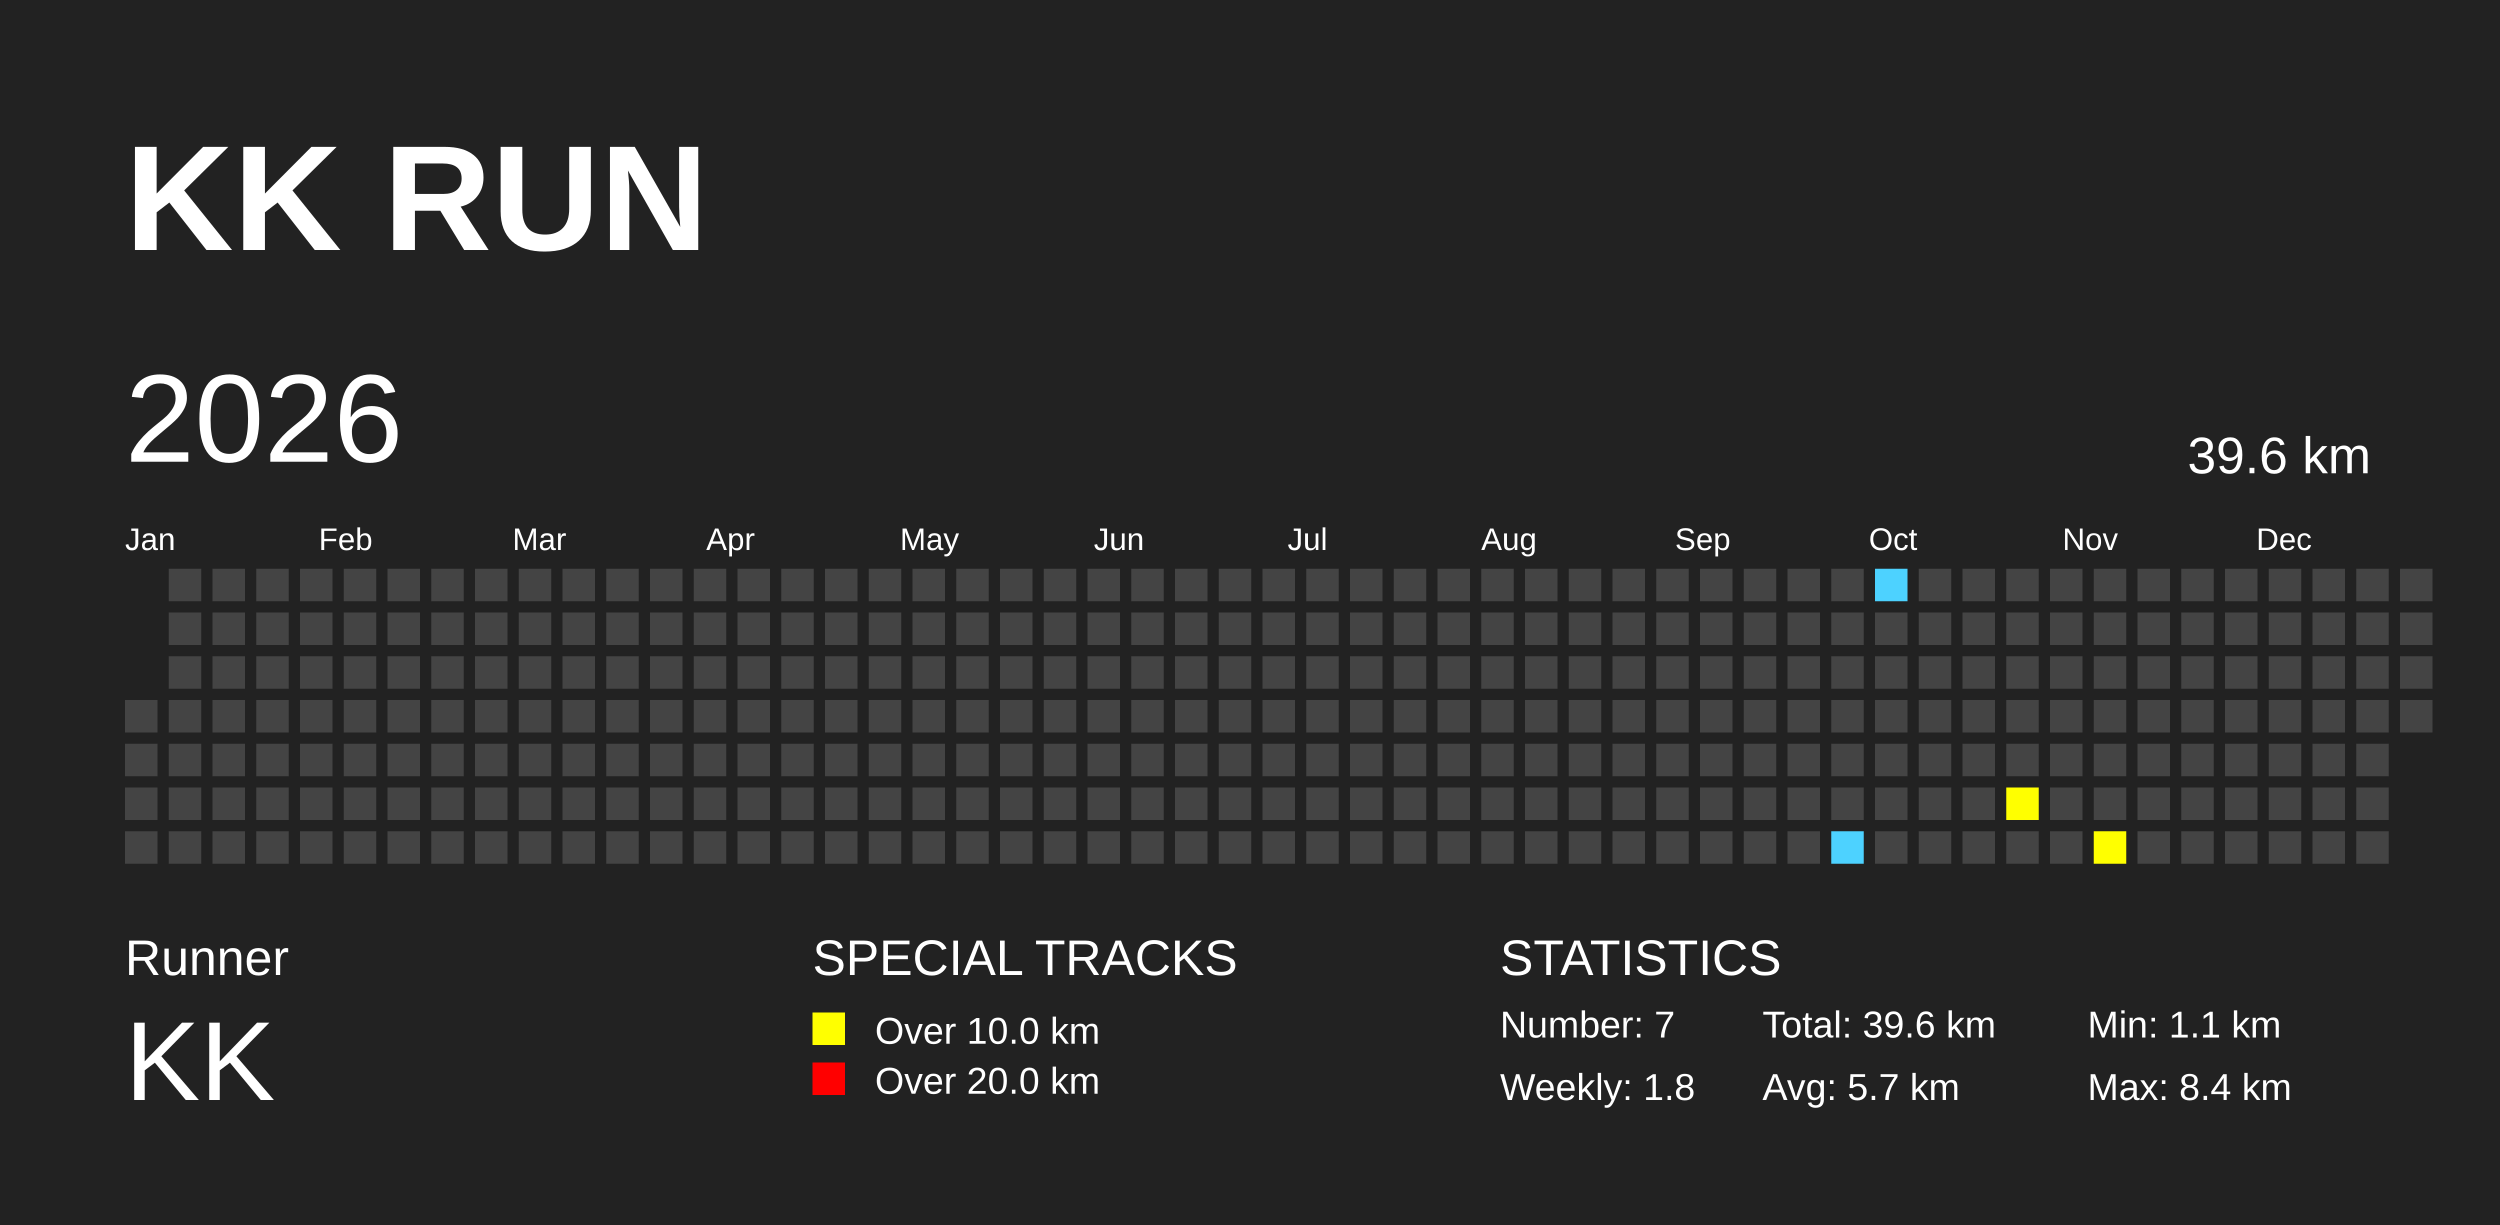
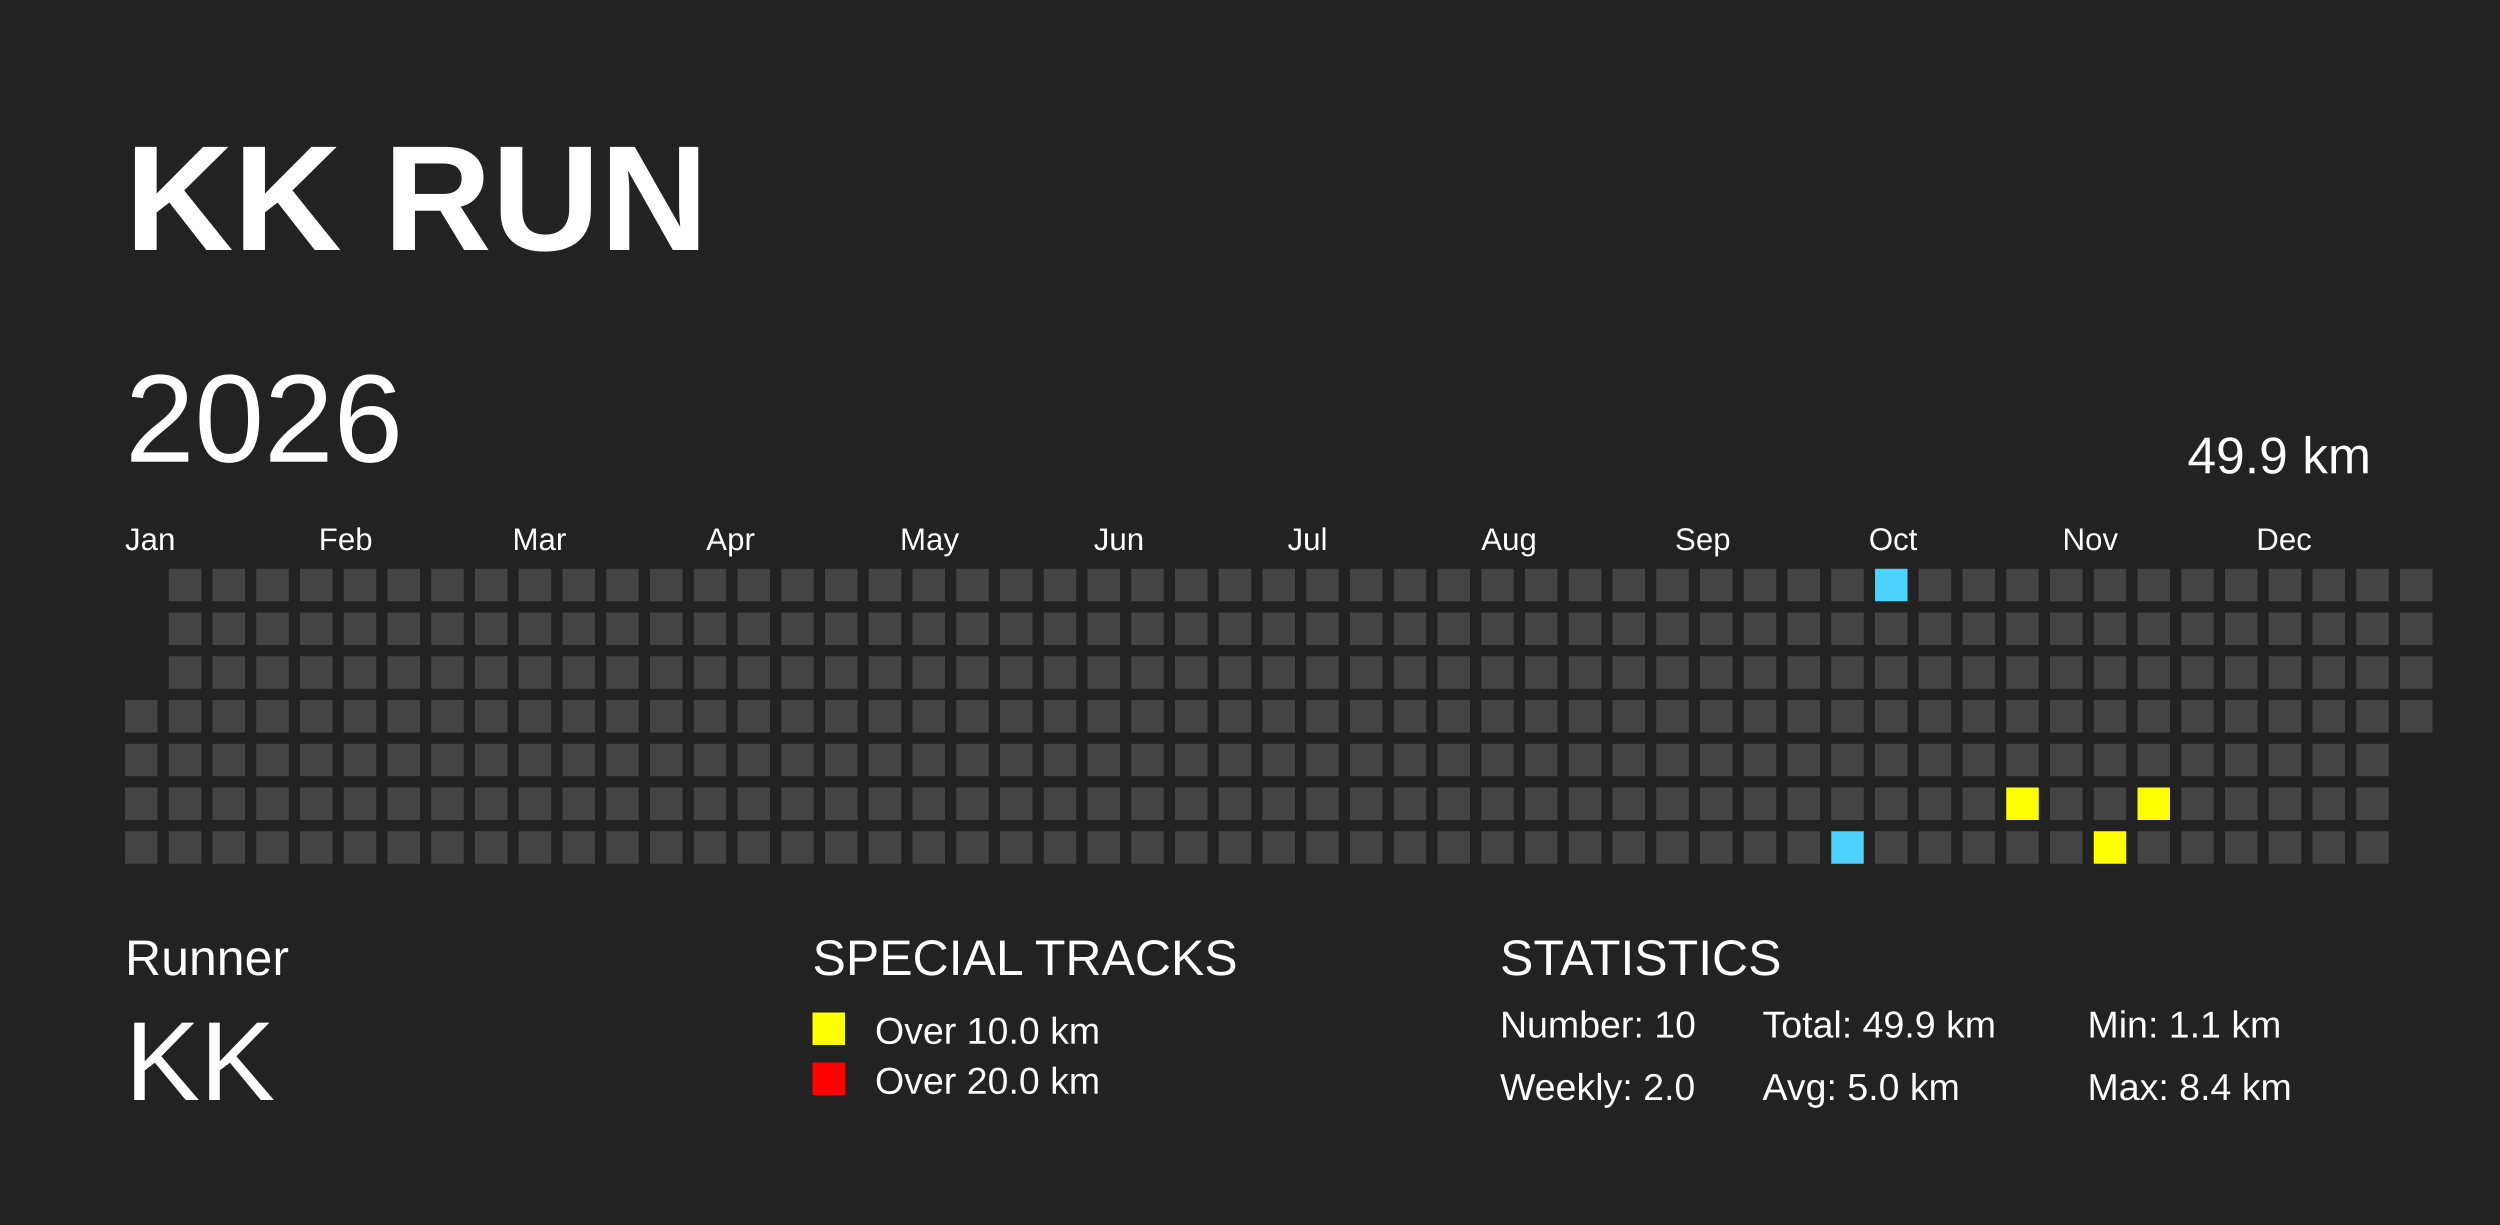
<svg xmlns="http://www.w3.org/2000/svg" baseProfile="full" height="98mm" version="1.1" viewBox="0,0,200,98" width="200mm">
  <defs>
    <pattern height="2" id="indoor-stripe" patternUnits="userSpaceOnUse" width="2">
      <line stroke="white" stroke-opacity="0.45" stroke-width="0.5" x1="0" x2="2" y1="2" y2="0" />
    </pattern>
  </defs>
  <rect fill="#222222" height="98" width="200" x="0" y="0" />
  <text fill="#FFFFFF" style="font-size:12px; font-family:Arial; font-weight:bold;" x="10" y="20">KK RUN</text>
  <text fill="#FFFFFF" style="font-size:4px; font-family:Arial" x="10" y="78">Runner</text>
  <text fill="#FFFFFF" style="font-size:9px; font-family:Arial" x="10" y="88">KK</text>
  <text fill="#FFFFFF" style="font-size:4px; font-family:Arial" x="65" y="78">SPECIAL TRACKS</text>
  <rect fill="yellow" height="2.6" width="2.6" x="65" y="81" />
  <text fill="#FFFFFF" style="font-size:3px; font-family:Arial" x="70" y="83.5">Over 10.0 km</text>
  <rect fill="red" height="2.6" width="2.6" x="65" y="85" />
  <text fill="#FFFFFF" style="font-size:3px; font-family:Arial" x="70" y="87.5">Over 20.0 km</text>
  <text fill="#FFFFFF" style="font-size:4px; font-family:Arial" x="120" y="78">STATISTICS</text>
-   <text fill="#FFFFFF" style="font-size:3px; font-family:Arial" x="120" y="83">Number: 7</text>
-   <text fill="#FFFFFF" style="font-size:3px; font-family:Arial" x="120" y="88">Weekly: 1.8</text>
-   <text fill="#FFFFFF" style="font-size:3px; font-family:Arial" x="141" y="83">Total: 39.6 km</text>
-   <text fill="#FFFFFF" style="font-size:3px; font-family:Arial" x="141" y="88">Avg: 5.7 km</text>
+   <text fill="#FFFFFF" style="font-size:3px; font-family:Arial" x="120" y="83">Number: 10</text>
+   <text fill="#FFFFFF" style="font-size:3px; font-family:Arial" x="120" y="88">Weekly: 2.0</text>
+   <text fill="#FFFFFF" style="font-size:3px; font-family:Arial" x="141" y="83">Total: 49.9 km</text>
+   <text fill="#FFFFFF" style="font-size:3px; font-family:Arial" x="141" y="88">Avg: 5.0 km</text>
  <text fill="#FFFFFF" style="font-size:3px; font-family:Arial" x="167" y="83">Min: 1.1 km</text>
  <text fill="#FFFFFF" style="font-size:3px; font-family:Arial" x="167" y="88">Max: 8.4 km</text>
  <text dominant-baseline="hanging" fill="#FFFFFF" style="font-size:10.0px; font-family:Arial;" x="10" y="30">2026</text>
-   <text dominant-baseline="hanging" fill="#FFFFFF" style="font-size:4.125px; font-family:Arial;" x="175" y="35">39.6 km</text>
+   <text dominant-baseline="hanging" fill="#FFFFFF" style="font-size:4.125px; font-family:Arial;" x="175" y="35">49.9 km</text>
  <text fill="#FFFFFF" style="font-size:2.5px; font-family:Arial" x="10.0" y="44">Jan</text>
  <text fill="#FFFFFF" style="font-size:2.5px; font-family:Arial" x="25.5" y="44">Feb</text>
  <text fill="#FFFFFF" style="font-size:2.5px; font-family:Arial" x="41.0" y="44">Mar</text>
  <text fill="#FFFFFF" style="font-size:2.5px; font-family:Arial" x="56.5" y="44">Apr</text>
  <text fill="#FFFFFF" style="font-size:2.5px; font-family:Arial" x="72.0" y="44">May</text>
  <text fill="#FFFFFF" style="font-size:2.5px; font-family:Arial" x="87.5" y="44">Jun</text>
  <text fill="#FFFFFF" style="font-size:2.5px; font-family:Arial" x="103.0" y="44">Jul</text>
  <text fill="#FFFFFF" style="font-size:2.5px; font-family:Arial" x="118.5" y="44">Aug</text>
  <text fill="#FFFFFF" style="font-size:2.5px; font-family:Arial" x="134.0" y="44">Sep</text>
  <text fill="#FFFFFF" style="font-size:2.5px; font-family:Arial" x="149.5" y="44">Oct</text>
  <text fill="#FFFFFF" style="font-size:2.5px; font-family:Arial" x="165.0" y="44">Nov</text>
  <text fill="#FFFFFF" style="font-size:2.5px; font-family:Arial" x="180.5" y="44">Dec</text>
  <rect fill="#444444" height="2.6" width="2.6" x="10.0" y="56.0" />
  <rect fill="#444444" height="2.6" width="2.6" x="10.0" y="59.5" />
  <rect fill="#444444" height="2.6" width="2.6" x="10.0" y="63.0" />
  <rect fill="#444444" height="2.6" width="2.6" x="10.0" y="66.5" />
  <rect fill="#444444" height="2.6" width="2.6" x="13.5" y="45.5" />
  <rect fill="#444444" height="2.6" width="2.6" x="13.5" y="49.0" />
  <rect fill="#444444" height="2.6" width="2.6" x="13.5" y="52.5" />
  <rect fill="#444444" height="2.6" width="2.6" x="13.5" y="56.0" />
  <rect fill="#444444" height="2.6" width="2.6" x="13.5" y="59.5" />
  <rect fill="#444444" height="2.6" width="2.6" x="13.5" y="63.0" />
  <rect fill="#444444" height="2.6" width="2.6" x="13.5" y="66.5" />
  <rect fill="#444444" height="2.6" width="2.6" x="17.0" y="45.5" />
  <rect fill="#444444" height="2.6" width="2.6" x="17.0" y="49.0" />
  <rect fill="#444444" height="2.6" width="2.6" x="17.0" y="52.5" />
  <rect fill="#444444" height="2.6" width="2.6" x="17.0" y="56.0" />
  <rect fill="#444444" height="2.6" width="2.6" x="17.0" y="59.5" />
  <rect fill="#444444" height="2.6" width="2.6" x="17.0" y="63.0" />
  <rect fill="#444444" height="2.6" width="2.6" x="17.0" y="66.5" />
  <rect fill="#444444" height="2.6" width="2.6" x="20.5" y="45.5" />
  <rect fill="#444444" height="2.6" width="2.6" x="20.5" y="49.0" />
  <rect fill="#444444" height="2.6" width="2.6" x="20.5" y="52.5" />
  <rect fill="#444444" height="2.6" width="2.6" x="20.5" y="56.0" />
  <rect fill="#444444" height="2.6" width="2.6" x="20.5" y="59.5" />
  <rect fill="#444444" height="2.6" width="2.6" x="20.5" y="63.0" />
  <rect fill="#444444" height="2.6" width="2.6" x="20.5" y="66.5" />
  <rect fill="#444444" height="2.6" width="2.6" x="24.0" y="45.5" />
  <rect fill="#444444" height="2.6" width="2.6" x="24.0" y="49.0" />
  <rect fill="#444444" height="2.6" width="2.6" x="24.0" y="52.5" />
  <rect fill="#444444" height="2.6" width="2.6" x="24.0" y="56.0" />
  <rect fill="#444444" height="2.6" width="2.6" x="24.0" y="59.5" />
  <rect fill="#444444" height="2.6" width="2.6" x="24.0" y="63.0" />
  <rect fill="#444444" height="2.6" width="2.6" x="24.0" y="66.5" />
  <rect fill="#444444" height="2.6" width="2.6" x="27.5" y="45.5" />
  <rect fill="#444444" height="2.6" width="2.6" x="27.5" y="49.0" />
  <rect fill="#444444" height="2.6" width="2.6" x="27.5" y="52.5" />
  <rect fill="#444444" height="2.6" width="2.6" x="27.5" y="56.0" />
  <rect fill="#444444" height="2.6" width="2.6" x="27.5" y="59.5" />
  <rect fill="#444444" height="2.6" width="2.6" x="27.5" y="63.0" />
  <rect fill="#444444" height="2.6" width="2.6" x="27.5" y="66.5" />
  <rect fill="#444444" height="2.6" width="2.6" x="31.0" y="45.5" />
  <rect fill="#444444" height="2.6" width="2.6" x="31.0" y="49.0" />
  <rect fill="#444444" height="2.6" width="2.6" x="31.0" y="52.5" />
  <rect fill="#444444" height="2.6" width="2.6" x="31.0" y="56.0" />
  <rect fill="#444444" height="2.6" width="2.6" x="31.0" y="59.5" />
  <rect fill="#444444" height="2.6" width="2.6" x="31.0" y="63.0" />
  <rect fill="#444444" height="2.6" width="2.6" x="31.0" y="66.5" />
  <rect fill="#444444" height="2.6" width="2.6" x="34.5" y="45.5" />
  <rect fill="#444444" height="2.6" width="2.6" x="34.5" y="49.0" />
  <rect fill="#444444" height="2.6" width="2.6" x="34.5" y="52.5" />
  <rect fill="#444444" height="2.6" width="2.6" x="34.5" y="56.0" />
  <rect fill="#444444" height="2.6" width="2.6" x="34.5" y="59.5" />
  <rect fill="#444444" height="2.6" width="2.6" x="34.5" y="63.0" />
  <rect fill="#444444" height="2.6" width="2.6" x="34.5" y="66.5" />
  <rect fill="#444444" height="2.6" width="2.6" x="38.0" y="45.5" />
  <rect fill="#444444" height="2.6" width="2.6" x="38.0" y="49.0" />
  <rect fill="#444444" height="2.6" width="2.6" x="38.0" y="52.5" />
  <rect fill="#444444" height="2.6" width="2.6" x="38.0" y="56.0" />
  <rect fill="#444444" height="2.6" width="2.6" x="38.0" y="59.5" />
  <rect fill="#444444" height="2.6" width="2.6" x="38.0" y="63.0" />
  <rect fill="#444444" height="2.6" width="2.6" x="38.0" y="66.5" />
  <rect fill="#444444" height="2.6" width="2.6" x="41.5" y="45.5" />
  <rect fill="#444444" height="2.6" width="2.6" x="41.5" y="49.0" />
  <rect fill="#444444" height="2.6" width="2.6" x="41.5" y="52.5" />
  <rect fill="#444444" height="2.6" width="2.6" x="41.5" y="56.0" />
  <rect fill="#444444" height="2.6" width="2.6" x="41.5" y="59.5" />
  <rect fill="#444444" height="2.6" width="2.6" x="41.5" y="63.0" />
  <rect fill="#444444" height="2.6" width="2.6" x="41.5" y="66.5" />
  <rect fill="#444444" height="2.6" width="2.6" x="45.0" y="45.5" />
  <rect fill="#444444" height="2.6" width="2.6" x="45.0" y="49.0" />
  <rect fill="#444444" height="2.6" width="2.6" x="45.0" y="52.5" />
  <rect fill="#444444" height="2.6" width="2.6" x="45.0" y="56.0" />
  <rect fill="#444444" height="2.6" width="2.6" x="45.0" y="59.5" />
  <rect fill="#444444" height="2.6" width="2.6" x="45.0" y="63.0" />
  <rect fill="#444444" height="2.6" width="2.6" x="45.0" y="66.5" />
  <rect fill="#444444" height="2.6" width="2.6" x="48.5" y="45.5" />
  <rect fill="#444444" height="2.6" width="2.6" x="48.5" y="49.0" />
  <rect fill="#444444" height="2.6" width="2.6" x="48.5" y="52.5" />
  <rect fill="#444444" height="2.6" width="2.6" x="48.5" y="56.0" />
  <rect fill="#444444" height="2.6" width="2.6" x="48.5" y="59.5" />
  <rect fill="#444444" height="2.6" width="2.6" x="48.5" y="63.0" />
  <rect fill="#444444" height="2.6" width="2.6" x="48.5" y="66.5" />
  <rect fill="#444444" height="2.6" width="2.6" x="52.0" y="45.5" />
  <rect fill="#444444" height="2.6" width="2.6" x="52.0" y="49.0" />
  <rect fill="#444444" height="2.6" width="2.6" x="52.0" y="52.5" />
  <rect fill="#444444" height="2.6" width="2.6" x="52.0" y="56.0" />
  <rect fill="#444444" height="2.6" width="2.6" x="52.0" y="59.5" />
  <rect fill="#444444" height="2.6" width="2.6" x="52.0" y="63.0" />
  <rect fill="#444444" height="2.6" width="2.6" x="52.0" y="66.5" />
  <rect fill="#444444" height="2.6" width="2.6" x="55.5" y="45.5" />
  <rect fill="#444444" height="2.6" width="2.6" x="55.5" y="49.0" />
  <rect fill="#444444" height="2.6" width="2.6" x="55.5" y="52.5" />
  <rect fill="#444444" height="2.6" width="2.6" x="55.5" y="56.0" />
  <rect fill="#444444" height="2.6" width="2.6" x="55.5" y="59.5" />
  <rect fill="#444444" height="2.6" width="2.6" x="55.5" y="63.0" />
  <rect fill="#444444" height="2.6" width="2.6" x="55.5" y="66.5" />
  <rect fill="#444444" height="2.6" width="2.6" x="59.0" y="45.5" />
  <rect fill="#444444" height="2.6" width="2.6" x="59.0" y="49.0" />
  <rect fill="#444444" height="2.6" width="2.6" x="59.0" y="52.5" />
  <rect fill="#444444" height="2.6" width="2.6" x="59.0" y="56.0" />
  <rect fill="#444444" height="2.6" width="2.6" x="59.0" y="59.5" />
  <rect fill="#444444" height="2.6" width="2.6" x="59.0" y="63.0" />
  <rect fill="#444444" height="2.6" width="2.6" x="59.0" y="66.5" />
  <rect fill="#444444" height="2.6" width="2.6" x="62.5" y="45.5" />
  <rect fill="#444444" height="2.6" width="2.6" x="62.5" y="49.0" />
  <rect fill="#444444" height="2.6" width="2.6" x="62.5" y="52.5" />
  <rect fill="#444444" height="2.6" width="2.6" x="62.5" y="56.0" />
  <rect fill="#444444" height="2.6" width="2.6" x="62.5" y="59.5" />
  <rect fill="#444444" height="2.6" width="2.6" x="62.5" y="63.0" />
  <rect fill="#444444" height="2.6" width="2.6" x="62.5" y="66.5" />
  <rect fill="#444444" height="2.6" width="2.6" x="66.0" y="45.5" />
  <rect fill="#444444" height="2.6" width="2.6" x="66.0" y="49.0" />
  <rect fill="#444444" height="2.6" width="2.6" x="66.0" y="52.5" />
  <rect fill="#444444" height="2.6" width="2.6" x="66.0" y="56.0" />
  <rect fill="#444444" height="2.6" width="2.6" x="66.0" y="59.5" />
  <rect fill="#444444" height="2.6" width="2.6" x="66.0" y="63.0" />
  <rect fill="#444444" height="2.6" width="2.6" x="66.0" y="66.5" />
  <rect fill="#444444" height="2.6" width="2.6" x="69.5" y="45.5" />
  <rect fill="#444444" height="2.6" width="2.6" x="69.5" y="49.0" />
  <rect fill="#444444" height="2.6" width="2.6" x="69.5" y="52.5" />
  <rect fill="#444444" height="2.6" width="2.6" x="69.5" y="56.0" />
  <rect fill="#444444" height="2.6" width="2.6" x="69.5" y="59.5" />
  <rect fill="#444444" height="2.6" width="2.6" x="69.5" y="63.0" />
  <rect fill="#444444" height="2.6" width="2.6" x="69.5" y="66.5" />
  <rect fill="#444444" height="2.6" width="2.6" x="73.0" y="45.5" />
  <rect fill="#444444" height="2.6" width="2.6" x="73.0" y="49.0" />
  <rect fill="#444444" height="2.6" width="2.6" x="73.0" y="52.5" />
  <rect fill="#444444" height="2.6" width="2.6" x="73.0" y="56.0" />
  <rect fill="#444444" height="2.6" width="2.6" x="73.0" y="59.5" />
  <rect fill="#444444" height="2.6" width="2.6" x="73.0" y="63.0" />
  <rect fill="#444444" height="2.6" width="2.6" x="73.0" y="66.5" />
  <rect fill="#444444" height="2.6" width="2.6" x="76.5" y="45.5" />
  <rect fill="#444444" height="2.6" width="2.6" x="76.5" y="49.0" />
  <rect fill="#444444" height="2.6" width="2.6" x="76.5" y="52.5" />
  <rect fill="#444444" height="2.6" width="2.6" x="76.5" y="56.0" />
  <rect fill="#444444" height="2.6" width="2.6" x="76.5" y="59.5" />
  <rect fill="#444444" height="2.6" width="2.6" x="76.5" y="63.0" />
  <rect fill="#444444" height="2.6" width="2.6" x="76.5" y="66.5" />
  <rect fill="#444444" height="2.6" width="2.6" x="80.0" y="45.5" />
  <rect fill="#444444" height="2.6" width="2.6" x="80.0" y="49.0" />
  <rect fill="#444444" height="2.6" width="2.6" x="80.0" y="52.5" />
  <rect fill="#444444" height="2.6" width="2.6" x="80.0" y="56.0" />
  <rect fill="#444444" height="2.6" width="2.6" x="80.0" y="59.5" />
  <rect fill="#444444" height="2.6" width="2.6" x="80.0" y="63.0" />
  <rect fill="#444444" height="2.6" width="2.6" x="80.0" y="66.5" />
  <rect fill="#444444" height="2.6" width="2.6" x="83.5" y="45.5" />
  <rect fill="#444444" height="2.6" width="2.6" x="83.5" y="49.0" />
  <rect fill="#444444" height="2.6" width="2.6" x="83.5" y="52.5" />
  <rect fill="#444444" height="2.6" width="2.6" x="83.5" y="56.0" />
  <rect fill="#444444" height="2.6" width="2.6" x="83.5" y="59.5" />
  <rect fill="#444444" height="2.6" width="2.6" x="83.5" y="63.0" />
  <rect fill="#444444" height="2.6" width="2.6" x="83.5" y="66.5" />
  <rect fill="#444444" height="2.6" width="2.6" x="87.0" y="45.5" />
  <rect fill="#444444" height="2.6" width="2.6" x="87.0" y="49.0" />
  <rect fill="#444444" height="2.6" width="2.6" x="87.0" y="52.5" />
  <rect fill="#444444" height="2.6" width="2.6" x="87.0" y="56.0" />
  <rect fill="#444444" height="2.6" width="2.6" x="87.0" y="59.5" />
  <rect fill="#444444" height="2.6" width="2.6" x="87.0" y="63.0" />
  <rect fill="#444444" height="2.6" width="2.6" x="87.0" y="66.5" />
  <rect fill="#444444" height="2.6" width="2.6" x="90.5" y="45.5" />
  <rect fill="#444444" height="2.6" width="2.6" x="90.5" y="49.0" />
  <rect fill="#444444" height="2.6" width="2.6" x="90.5" y="52.5" />
  <rect fill="#444444" height="2.6" width="2.6" x="90.5" y="56.0" />
  <rect fill="#444444" height="2.6" width="2.6" x="90.5" y="59.5" />
  <rect fill="#444444" height="2.6" width="2.6" x="90.5" y="63.0" />
  <rect fill="#444444" height="2.6" width="2.6" x="90.5" y="66.5" />
  <rect fill="#444444" height="2.6" width="2.6" x="94.0" y="45.5" />
  <rect fill="#444444" height="2.6" width="2.6" x="94.0" y="49.0" />
  <rect fill="#444444" height="2.6" width="2.6" x="94.0" y="52.5" />
  <rect fill="#444444" height="2.6" width="2.6" x="94.0" y="56.0" />
  <rect fill="#444444" height="2.6" width="2.6" x="94.0" y="59.5" />
  <rect fill="#444444" height="2.6" width="2.6" x="94.0" y="63.0" />
  <rect fill="#444444" height="2.6" width="2.6" x="94.0" y="66.5" />
  <rect fill="#444444" height="2.6" width="2.6" x="97.5" y="45.5" />
  <rect fill="#444444" height="2.6" width="2.6" x="97.5" y="49.0" />
  <rect fill="#444444" height="2.6" width="2.6" x="97.5" y="52.5" />
  <rect fill="#444444" height="2.6" width="2.6" x="97.5" y="56.0" />
  <rect fill="#444444" height="2.6" width="2.6" x="97.5" y="59.5" />
  <rect fill="#444444" height="2.6" width="2.6" x="97.5" y="63.0" />
  <rect fill="#444444" height="2.6" width="2.6" x="97.5" y="66.5" />
  <rect fill="#444444" height="2.6" width="2.6" x="101.0" y="45.5" />
  <rect fill="#444444" height="2.6" width="2.6" x="101.0" y="49.0" />
  <rect fill="#444444" height="2.6" width="2.6" x="101.0" y="52.5" />
  <rect fill="#444444" height="2.6" width="2.6" x="101.0" y="56.0" />
  <rect fill="#444444" height="2.6" width="2.6" x="101.0" y="59.5" />
  <rect fill="#444444" height="2.6" width="2.6" x="101.0" y="63.0" />
  <rect fill="#444444" height="2.6" width="2.6" x="101.0" y="66.5" />
  <rect fill="#444444" height="2.6" width="2.6" x="104.5" y="45.5" />
  <rect fill="#444444" height="2.6" width="2.6" x="104.5" y="49.0" />
  <rect fill="#444444" height="2.6" width="2.6" x="104.5" y="52.5" />
  <rect fill="#444444" height="2.6" width="2.6" x="104.5" y="56.0" />
  <rect fill="#444444" height="2.6" width="2.6" x="104.5" y="59.5" />
  <rect fill="#444444" height="2.6" width="2.6" x="104.5" y="63.0" />
  <rect fill="#444444" height="2.6" width="2.6" x="104.5" y="66.5" />
  <rect fill="#444444" height="2.6" width="2.6" x="108.0" y="45.5" />
  <rect fill="#444444" height="2.6" width="2.6" x="108.0" y="49.0" />
  <rect fill="#444444" height="2.6" width="2.6" x="108.0" y="52.5" />
  <rect fill="#444444" height="2.6" width="2.6" x="108.0" y="56.0" />
  <rect fill="#444444" height="2.6" width="2.6" x="108.0" y="59.5" />
  <rect fill="#444444" height="2.6" width="2.6" x="108.0" y="63.0" />
  <rect fill="#444444" height="2.6" width="2.6" x="108.0" y="66.5" />
  <rect fill="#444444" height="2.6" width="2.6" x="111.5" y="45.5" />
  <rect fill="#444444" height="2.6" width="2.6" x="111.5" y="49.0" />
  <rect fill="#444444" height="2.6" width="2.6" x="111.5" y="52.5" />
  <rect fill="#444444" height="2.6" width="2.6" x="111.5" y="56.0" />
  <rect fill="#444444" height="2.6" width="2.6" x="111.5" y="59.5" />
  <rect fill="#444444" height="2.6" width="2.6" x="111.5" y="63.0" />
  <rect fill="#444444" height="2.6" width="2.6" x="111.5" y="66.5" />
  <rect fill="#444444" height="2.6" width="2.6" x="115.0" y="45.5" />
  <rect fill="#444444" height="2.6" width="2.6" x="115.0" y="49.0" />
  <rect fill="#444444" height="2.6" width="2.6" x="115.0" y="52.5" />
  <rect fill="#444444" height="2.6" width="2.6" x="115.0" y="56.0" />
  <rect fill="#444444" height="2.6" width="2.6" x="115.0" y="59.5" />
  <rect fill="#444444" height="2.6" width="2.6" x="115.0" y="63.0" />
  <rect fill="#444444" height="2.6" width="2.6" x="115.0" y="66.5" />
  <rect fill="#444444" height="2.6" width="2.6" x="118.5" y="45.5" />
  <rect fill="#444444" height="2.6" width="2.6" x="118.5" y="49.0" />
  <rect fill="#444444" height="2.6" width="2.6" x="118.5" y="52.5" />
  <rect fill="#444444" height="2.6" width="2.6" x="118.5" y="56.0" />
  <rect fill="#444444" height="2.6" width="2.6" x="118.5" y="59.5" />
  <rect fill="#444444" height="2.6" width="2.6" x="118.5" y="63.0" />
  <rect fill="#444444" height="2.6" width="2.6" x="118.5" y="66.5" />
  <rect fill="#444444" height="2.6" width="2.6" x="122.0" y="45.5" />
  <rect fill="#444444" height="2.6" width="2.6" x="122.0" y="49.0" />
  <rect fill="#444444" height="2.6" width="2.6" x="122.0" y="52.5" />
  <rect fill="#444444" height="2.6" width="2.6" x="122.0" y="56.0" />
  <rect fill="#444444" height="2.6" width="2.6" x="122.0" y="59.5" />
  <rect fill="#444444" height="2.6" width="2.6" x="122.0" y="63.0" />
  <rect fill="#444444" height="2.6" width="2.6" x="122.0" y="66.5" />
  <rect fill="#444444" height="2.6" width="2.6" x="125.5" y="45.5" />
  <rect fill="#444444" height="2.6" width="2.6" x="125.5" y="49.0" />
  <rect fill="#444444" height="2.6" width="2.6" x="125.5" y="52.5" />
  <rect fill="#444444" height="2.6" width="2.6" x="125.5" y="56.0" />
  <rect fill="#444444" height="2.6" width="2.6" x="125.5" y="59.5" />
  <rect fill="#444444" height="2.6" width="2.6" x="125.5" y="63.0" />
  <rect fill="#444444" height="2.6" width="2.6" x="125.5" y="66.5" />
  <rect fill="#444444" height="2.6" width="2.6" x="129.0" y="45.5" />
  <rect fill="#444444" height="2.6" width="2.6" x="129.0" y="49.0" />
  <rect fill="#444444" height="2.6" width="2.6" x="129.0" y="52.5" />
  <rect fill="#444444" height="2.6" width="2.6" x="129.0" y="56.0" />
  <rect fill="#444444" height="2.6" width="2.6" x="129.0" y="59.5" />
  <rect fill="#444444" height="2.6" width="2.6" x="129.0" y="63.0" />
  <rect fill="#444444" height="2.6" width="2.6" x="129.0" y="66.5" />
  <rect fill="#444444" height="2.6" width="2.6" x="132.5" y="45.5" />
  <rect fill="#444444" height="2.6" width="2.6" x="132.5" y="49.0" />
  <rect fill="#444444" height="2.6" width="2.6" x="132.5" y="52.5" />
  <rect fill="#444444" height="2.6" width="2.6" x="132.5" y="56.0" />
  <rect fill="#444444" height="2.6" width="2.6" x="132.5" y="59.5" />
  <rect fill="#444444" height="2.6" width="2.6" x="132.5" y="63.0" />
  <rect fill="#444444" height="2.6" width="2.6" x="132.5" y="66.5" />
  <rect fill="#444444" height="2.6" width="2.6" x="136.0" y="45.5" />
  <rect fill="#444444" height="2.6" width="2.6" x="136.0" y="49.0" />
  <rect fill="#444444" height="2.6" width="2.6" x="136.0" y="52.5" />
  <rect fill="#444444" height="2.6" width="2.6" x="136.0" y="56.0" />
  <rect fill="#444444" height="2.6" width="2.6" x="136.0" y="59.5" />
  <rect fill="#444444" height="2.6" width="2.6" x="136.0" y="63.0" />
  <rect fill="#444444" height="2.6" width="2.6" x="136.0" y="66.5" />
  <rect fill="#444444" height="2.6" width="2.6" x="139.5" y="45.5" />
  <rect fill="#444444" height="2.6" width="2.6" x="139.5" y="49.0" />
  <rect fill="#444444" height="2.6" width="2.6" x="139.5" y="52.5" />
  <rect fill="#444444" height="2.6" width="2.6" x="139.5" y="56.0" />
  <rect fill="#444444" height="2.6" width="2.6" x="139.5" y="59.5" />
  <rect fill="#444444" height="2.6" width="2.6" x="139.5" y="63.0" />
  <rect fill="#444444" height="2.6" width="2.6" x="139.5" y="66.5" />
  <rect fill="#444444" height="2.6" width="2.6" x="143.0" y="45.5" />
  <rect fill="#444444" height="2.6" width="2.6" x="143.0" y="49.0" />
  <rect fill="#444444" height="2.6" width="2.6" x="143.0" y="52.5" />
  <rect fill="#444444" height="2.6" width="2.6" x="143.0" y="56.0" />
  <rect fill="#444444" height="2.6" width="2.6" x="143.0" y="59.5" />
  <rect fill="#444444" height="2.6" width="2.6" x="143.0" y="63.0" />
  <rect fill="#444444" height="2.6" width="2.6" x="143.0" y="66.5" />
  <rect fill="#444444" height="2.6" width="2.6" x="146.5" y="45.5" />
  <rect fill="#444444" height="2.6" width="2.6" x="146.5" y="49.0" />
  <rect fill="#444444" height="2.6" width="2.6" x="146.5" y="52.5" />
  <rect fill="#444444" height="2.6" width="2.6" x="146.5" y="56.0" />
  <rect fill="#444444" height="2.6" width="2.6" x="146.5" y="59.5" />
  <rect fill="#444444" height="2.6" width="2.6" x="146.5" y="63.0" />
  <rect fill="#4DD2FF" height="2.6" width="2.6" x="146.5" y="66.5" />
  <rect fill="#4DD2FF" height="2.6" width="2.6" x="150.0" y="45.5" />
  <rect fill="#444444" height="2.6" width="2.6" x="150.0" y="49.0" />
  <rect fill="#444444" height="2.6" width="2.6" x="150.0" y="52.5" />
  <rect fill="#444444" height="2.6" width="2.6" x="150.0" y="56.0" />
  <rect fill="#444444" height="2.6" width="2.6" x="150.0" y="59.5" />
  <rect fill="#444444" height="2.6" width="2.6" x="150.0" y="63.0" />
  <rect fill="#444444" height="2.6" width="2.6" x="150.0" y="66.5" />
  <rect fill="#444444" height="2.6" width="2.6" x="153.5" y="45.5" />
  <rect fill="#444444" height="2.6" width="2.6" x="153.5" y="49.0" />
  <rect fill="#444444" height="2.6" width="2.6" x="153.5" y="52.5" />
  <rect fill="#444444" height="2.6" width="2.6" x="153.5" y="56.0" />
  <rect fill="#444444" height="2.6" width="2.6" x="153.5" y="59.5" />
  <rect fill="#444444" height="2.6" width="2.6" x="153.5" y="63.0" />
  <rect fill="#444444" height="2.6" width="2.6" x="153.5" y="66.5" />
  <rect fill="#444444" height="2.6" width="2.6" x="157.0" y="45.5" />
  <rect fill="#444444" height="2.6" width="2.6" x="157.0" y="49.0" />
  <rect fill="#444444" height="2.6" width="2.6" x="157.0" y="52.5" />
  <rect fill="#444444" height="2.6" width="2.6" x="157.0" y="56.0" />
  <rect fill="#444444" height="2.6" width="2.6" x="157.0" y="59.5" />
  <rect fill="#444444" height="2.6" width="2.6" x="157.0" y="63.0" />
  <rect fill="#444444" height="2.6" width="2.6" x="157.0" y="66.5" />
  <rect fill="#444444" height="2.6" width="2.6" x="160.5" y="45.5" />
  <rect fill="#444444" height="2.6" width="2.6" x="160.5" y="49.0" />
  <rect fill="#444444" height="2.6" width="2.6" x="160.5" y="52.5" />
  <rect fill="#444444" height="2.6" width="2.6" x="160.5" y="56.0" />
  <rect fill="#444444" height="2.6" width="2.6" x="160.5" y="59.5" />
  <rect fill="yellow" height="2.6" width="2.6" x="160.5" y="63.0" />
  <rect fill="#444444" height="2.6" width="2.6" x="160.5" y="66.5" />
  <rect fill="#444444" height="2.6" width="2.6" x="164.0" y="45.5" />
  <rect fill="#444444" height="2.6" width="2.6" x="164.0" y="49.0" />
  <rect fill="#444444" height="2.6" width="2.6" x="164.0" y="52.5" />
  <rect fill="#444444" height="2.6" width="2.6" x="164.0" y="56.0" />
  <rect fill="#444444" height="2.6" width="2.6" x="164.0" y="59.5" />
  <rect fill="#444444" height="2.6" width="2.6" x="164.0" y="63.0" />
  <rect fill="#444444" height="2.6" width="2.6" x="164.0" y="66.5" />
  <rect fill="#444444" height="2.6" width="2.6" x="167.5" y="45.5" />
  <rect fill="#444444" height="2.6" width="2.6" x="167.5" y="49.0" />
  <rect fill="#444444" height="2.6" width="2.6" x="167.5" y="52.5" />
  <rect fill="#444444" height="2.6" width="2.6" x="167.5" y="56.0" />
  <rect fill="#444444" height="2.6" width="2.6" x="167.5" y="59.5" />
  <rect fill="#444444" height="2.6" width="2.6" x="167.5" y="63.0" />
  <rect fill="yellow" height="2.6" width="2.6" x="167.5" y="66.5" />
  <rect fill="#444444" height="2.6" width="2.6" x="171.0" y="45.5" />
  <rect fill="#444444" height="2.6" width="2.6" x="171.0" y="49.0" />
  <rect fill="#444444" height="2.6" width="2.6" x="171.0" y="52.5" />
  <rect fill="#444444" height="2.6" width="2.6" x="171.0" y="56.0" />
  <rect fill="#444444" height="2.6" width="2.6" x="171.0" y="59.5" />
-   <rect fill="#444444" height="2.6" width="2.6" x="171.0" y="63.0" />
+   <rect fill="yellow" height="2.6" width="2.6" x="171.0" y="63.0" />
  <rect fill="#444444" height="2.6" width="2.6" x="171.0" y="66.5" />
  <rect fill="#444444" height="2.6" width="2.6" x="174.5" y="45.5" />
  <rect fill="#444444" height="2.6" width="2.6" x="174.5" y="49.0" />
  <rect fill="#444444" height="2.6" width="2.6" x="174.5" y="52.5" />
  <rect fill="#444444" height="2.6" width="2.6" x="174.5" y="56.0" />
  <rect fill="#444444" height="2.6" width="2.6" x="174.5" y="59.5" />
  <rect fill="#444444" height="2.6" width="2.6" x="174.5" y="63.0" />
  <rect fill="#444444" height="2.6" width="2.6" x="174.5" y="66.5" />
  <rect fill="#444444" height="2.6" width="2.6" x="178.0" y="45.5" />
  <rect fill="#444444" height="2.6" width="2.6" x="178.0" y="49.0" />
  <rect fill="#444444" height="2.6" width="2.6" x="178.0" y="52.5" />
  <rect fill="#444444" height="2.6" width="2.6" x="178.0" y="56.0" />
  <rect fill="#444444" height="2.6" width="2.6" x="178.0" y="59.5" />
  <rect fill="#444444" height="2.6" width="2.6" x="178.0" y="63.0" />
  <rect fill="#444444" height="2.6" width="2.6" x="178.0" y="66.5" />
  <rect fill="#444444" height="2.6" width="2.6" x="181.5" y="45.5" />
  <rect fill="#444444" height="2.6" width="2.6" x="181.5" y="49.0" />
  <rect fill="#444444" height="2.6" width="2.6" x="181.5" y="52.5" />
  <rect fill="#444444" height="2.6" width="2.6" x="181.5" y="56.0" />
  <rect fill="#444444" height="2.6" width="2.6" x="181.5" y="59.5" />
  <rect fill="#444444" height="2.6" width="2.6" x="181.5" y="63.0" />
  <rect fill="#444444" height="2.6" width="2.6" x="181.5" y="66.5" />
  <rect fill="#444444" height="2.6" width="2.6" x="185.0" y="45.5" />
  <rect fill="#444444" height="2.6" width="2.6" x="185.0" y="49.0" />
  <rect fill="#444444" height="2.6" width="2.6" x="185.0" y="52.5" />
  <rect fill="#444444" height="2.6" width="2.6" x="185.0" y="56.0" />
  <rect fill="#444444" height="2.6" width="2.6" x="185.0" y="59.5" />
  <rect fill="#444444" height="2.6" width="2.6" x="185.0" y="63.0" />
  <rect fill="#444444" height="2.6" width="2.6" x="185.0" y="66.5" />
  <rect fill="#444444" height="2.6" width="2.6" x="188.5" y="45.5" />
  <rect fill="#444444" height="2.6" width="2.6" x="188.5" y="49.0" />
  <rect fill="#444444" height="2.6" width="2.6" x="188.5" y="52.5" />
  <rect fill="#444444" height="2.6" width="2.6" x="188.5" y="56.0" />
  <rect fill="#444444" height="2.6" width="2.6" x="188.5" y="59.5" />
  <rect fill="#444444" height="2.6" width="2.6" x="188.5" y="63.0" />
  <rect fill="#444444" height="2.6" width="2.6" x="188.5" y="66.5" />
  <rect fill="#444444" height="2.6" width="2.6" x="192.0" y="45.5" />
  <rect fill="#444444" height="2.6" width="2.6" x="192.0" y="49.0" />
  <rect fill="#444444" height="2.6" width="2.6" x="192.0" y="52.5" />
  <rect fill="#444444" height="2.6" width="2.6" x="192.0" y="56.0" />
</svg>
